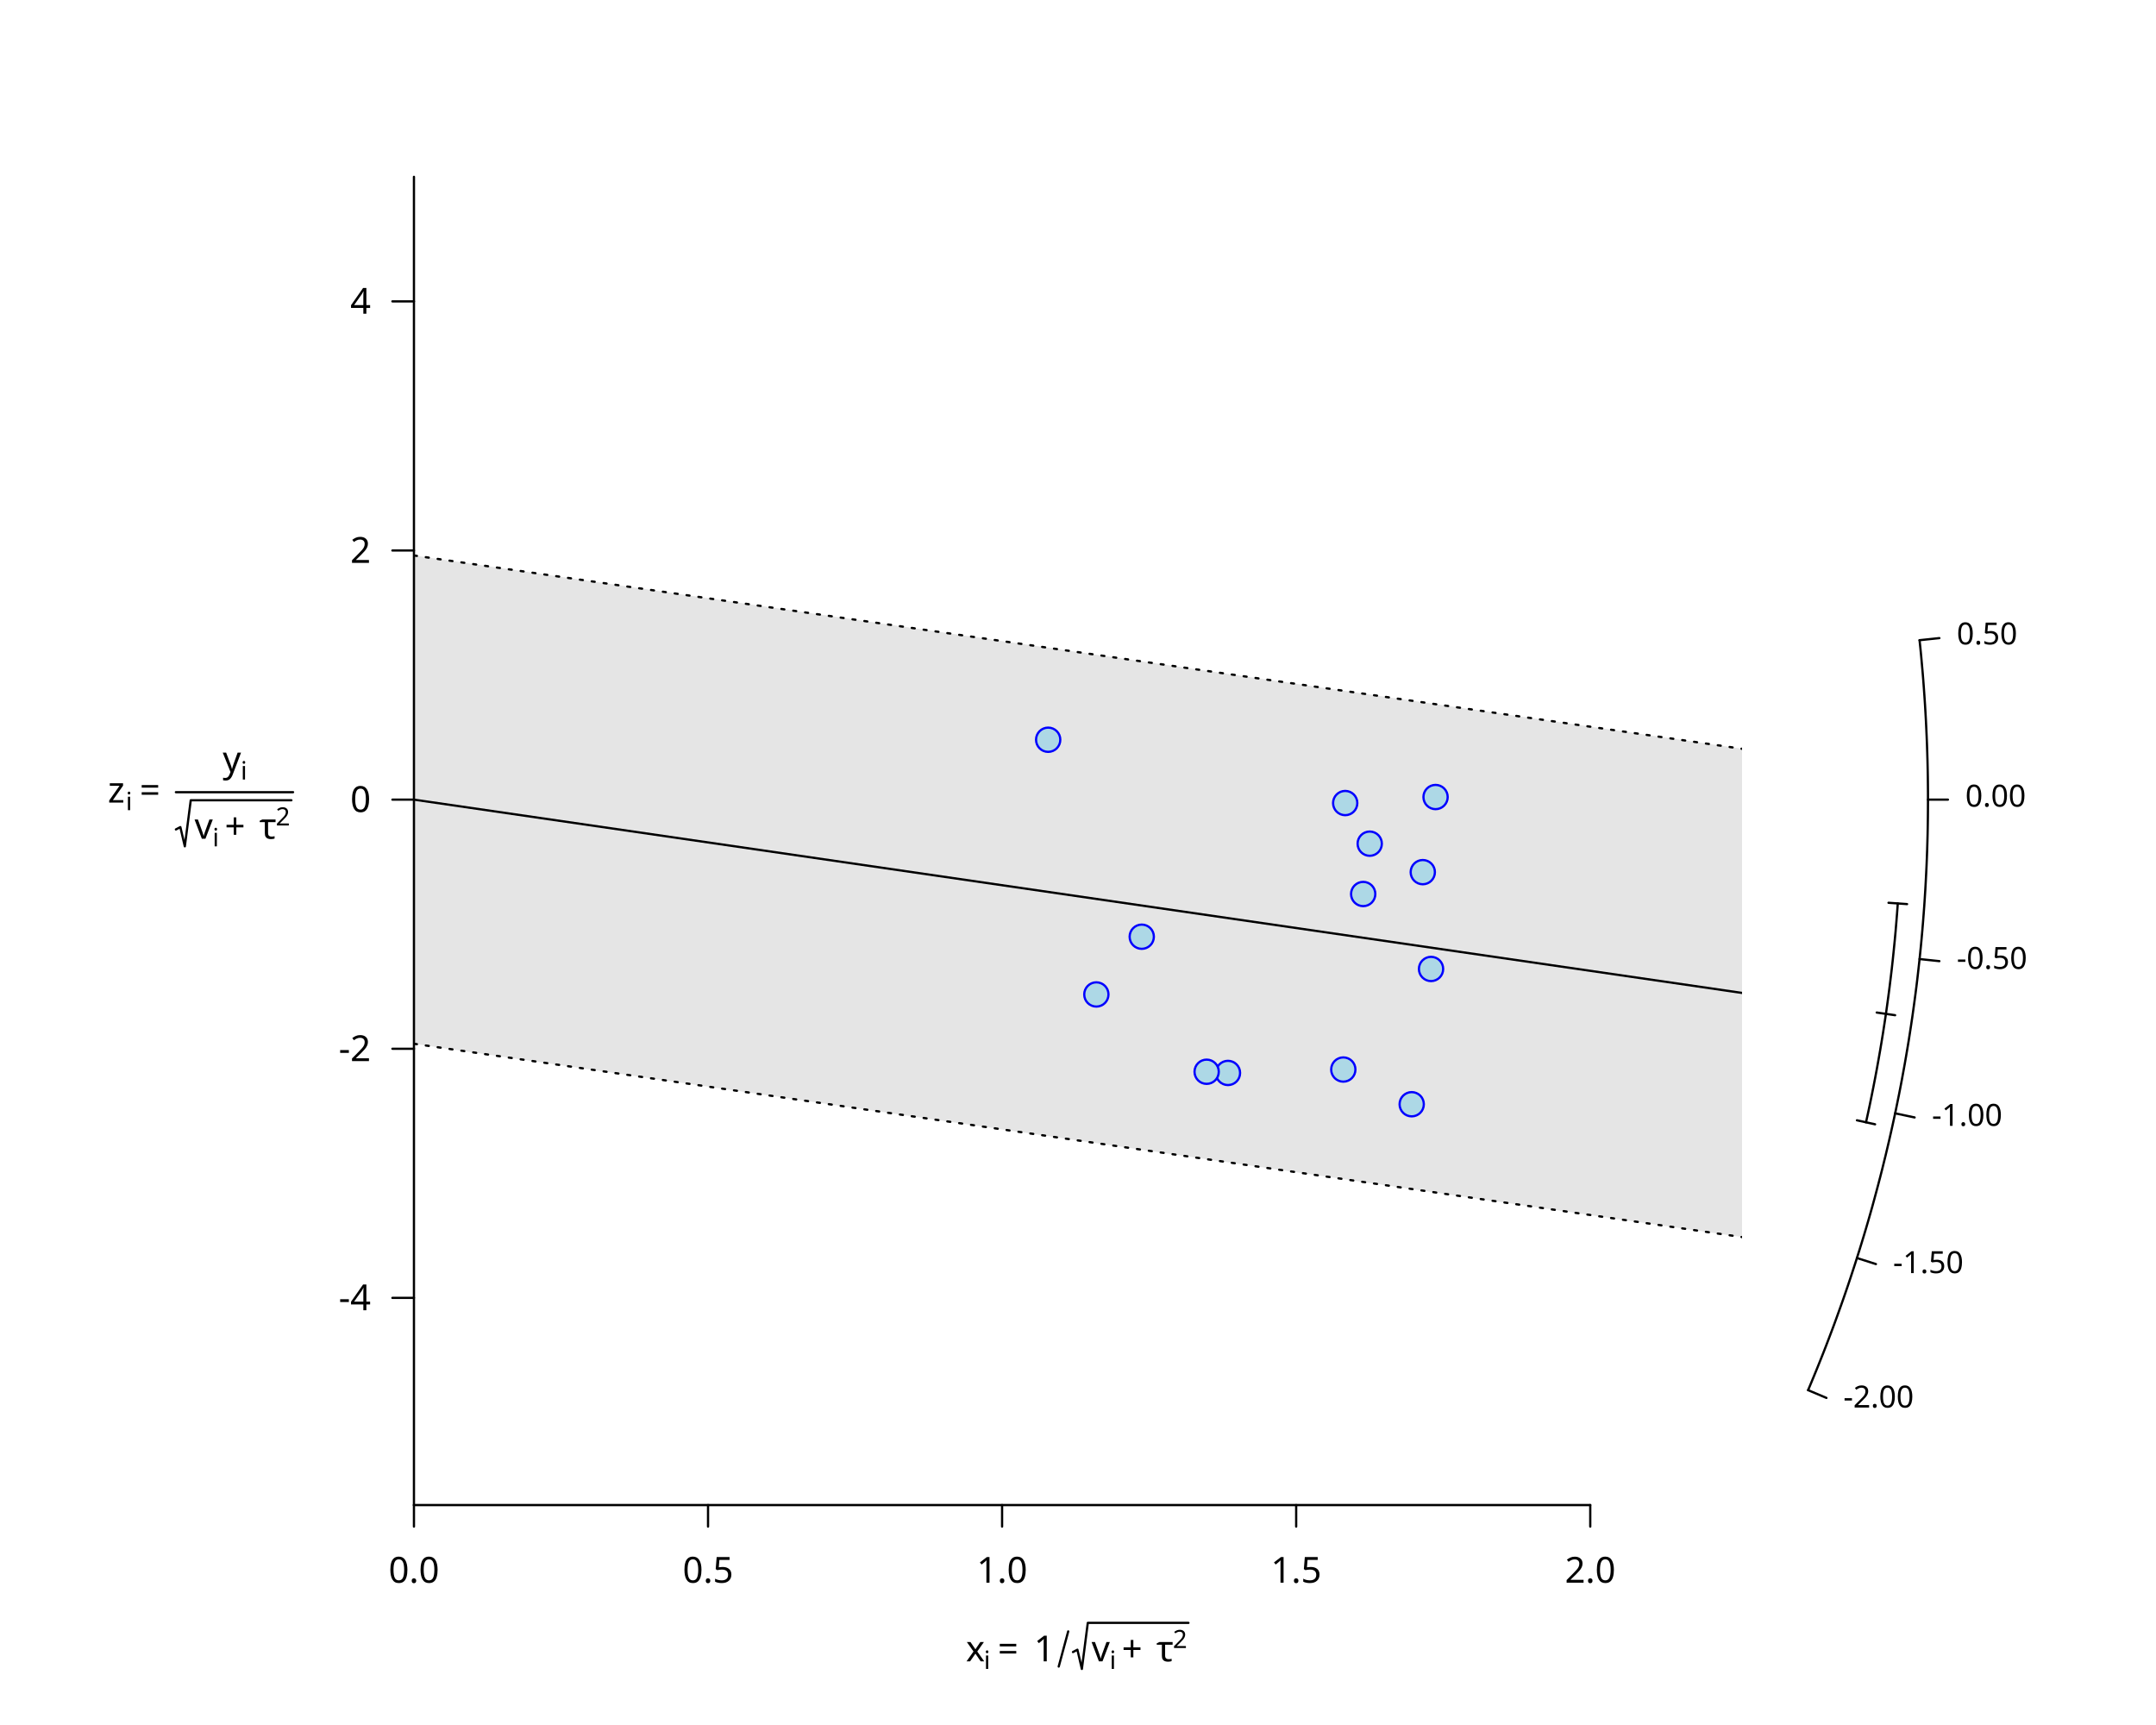
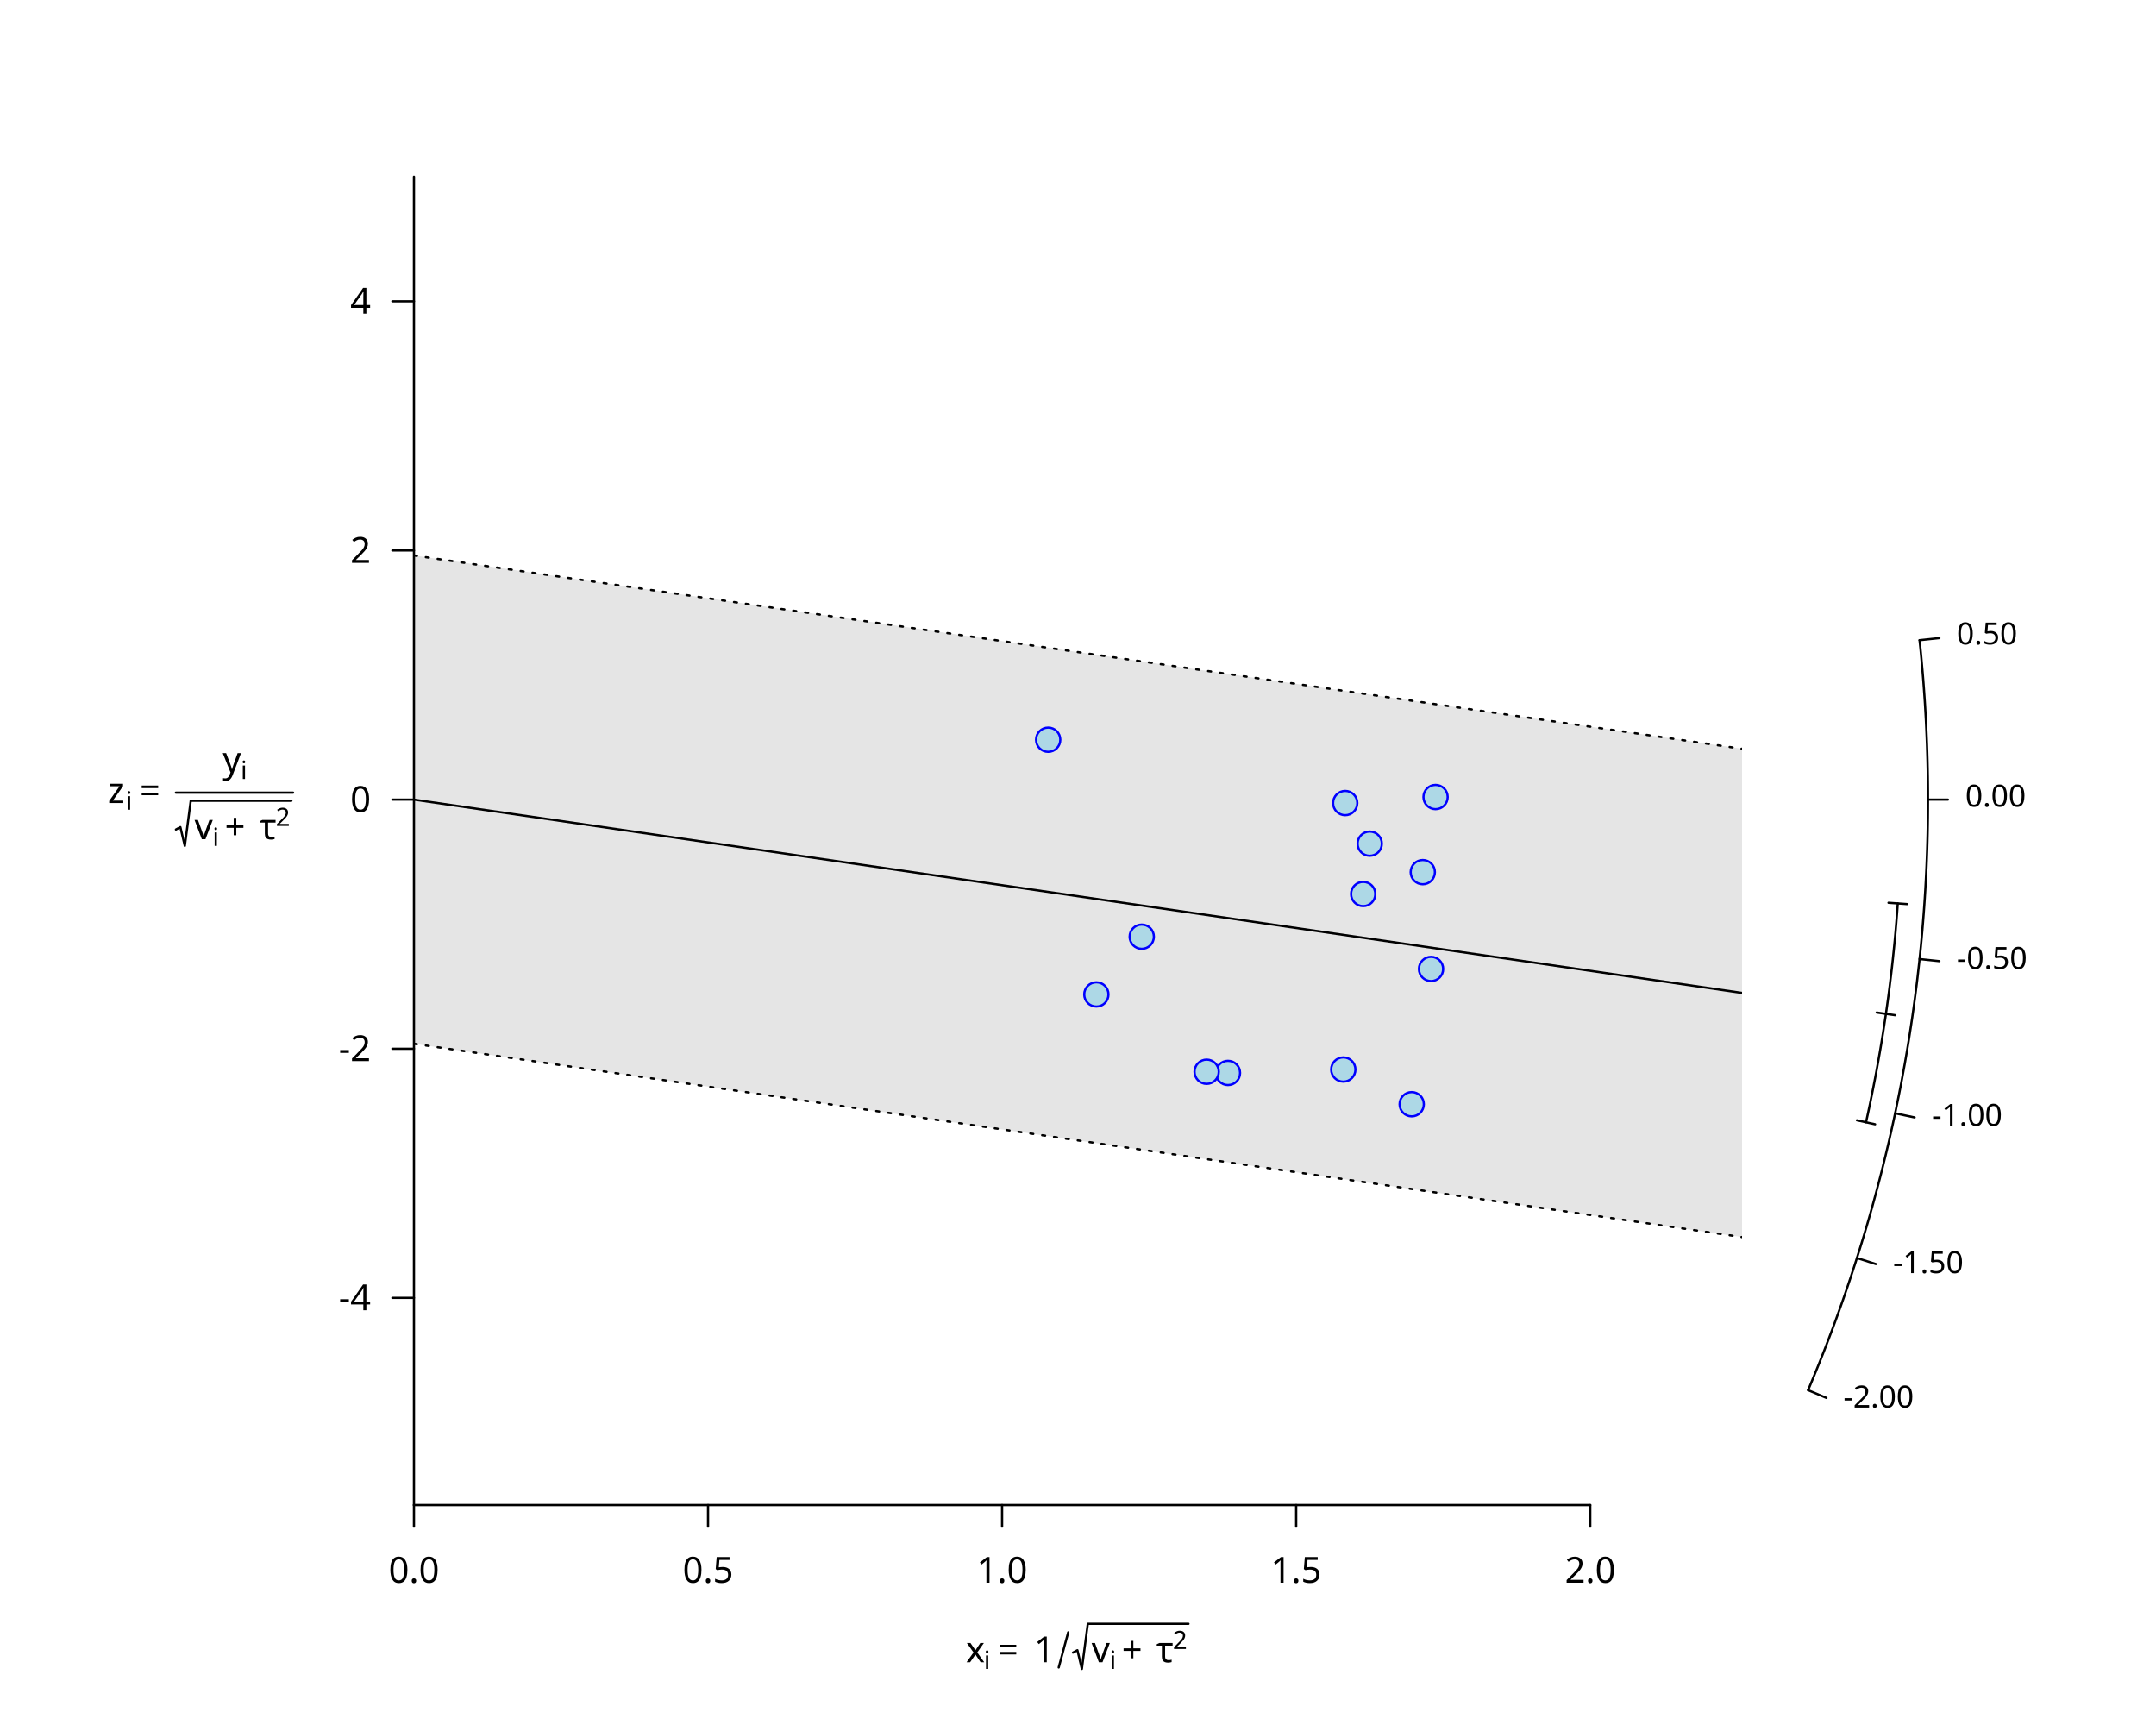
<svg xmlns="http://www.w3.org/2000/svg" class="svglite" data-engine-version="2.0" width="720.00pt" height="576.00pt" viewBox="0 0 720.00 576.00">
  <defs>
    <style type="text/css">
    .svglite line, .svglite polyline, .svglite polygon, .svglite path, .svglite rect, .svglite circle {
      fill: none;
      stroke: #000000;
      stroke-linecap: round;
      stroke-linejoin: round;
      stroke-miterlimit: 10.00;
    }
  </style>
  </defs>
  <rect width="100%" height="100%" style="stroke: none; fill: #FFFFFF;" />
  <defs>
    <clipPath id="cpMC4wMHw3MjAuMDB8MC4wMHw1NzYuMDA=">
      <rect x="0.00" y="0.00" width="720.00" height="576.00" />
    </clipPath>
  </defs>
  <g clip-path="url(#cpMC4wMHw3MjAuMDB8MC4wMHw1NzYuMDA=)">
-     <text x="322.56" y="554.74" style="font-size: 12.00px; font-family: sans;" textLength="6.00px" lengthAdjust="spacingAndGlyphs">x</text>
+     <text x="322.56" y="555.06" style="font-size: 12.00px; font-family: sans;" textLength="6.00px" lengthAdjust="spacingAndGlyphs">x</text>
    <text x="328.56" y="557.28" style="font-size: 8.40px; font-family: sans;" textLength="1.86px" lengthAdjust="spacingAndGlyphs">i</text>
-     <text x="333.21" y="554.74" style="font-size: 12.00px; font-family: sans;" textLength="9.32px" lengthAdjust="spacingAndGlyphs">=</text>
-     <text x="345.30" y="554.74" style="font-size: 12.00px; font-family: sans;" textLength="6.67px" lengthAdjust="spacingAndGlyphs">1</text>
-     <polyline points="353.56,556.48 356.73,544.75 " style="stroke-width: 0.75;" />
-     <polyline points="358.32,551.64 359.80,550.86 361.29,557.28 363.27,541.90 396.89,541.90 " style="stroke-width: 0.75;" />
-     <text x="364.54" y="554.74" style="font-size: 12.00px; font-family: sans;" textLength="6.00px" lengthAdjust="spacingAndGlyphs">v</text>
+     <text x="333.21" y="555.06" style="font-size: 12.00px; font-family: sans;" textLength="9.32px" lengthAdjust="spacingAndGlyphs">=</text>
+     <text x="345.30" y="555.06" style="font-size: 12.00px; font-family: sans;" textLength="6.67px" lengthAdjust="spacingAndGlyphs">1</text>
+     <polyline points="353.56,556.79 356.73,545.07 " style="stroke-width: 0.75;" />
+     <polyline points="358.32,551.83 359.80,551.02 361.29,557.28 363.27,542.22 396.89,542.22 " style="stroke-width: 0.75;" />
+     <text x="364.54" y="555.06" style="font-size: 12.00px; font-family: sans;" textLength="6.00px" lengthAdjust="spacingAndGlyphs">v</text>
    <text x="370.55" y="557.28" style="font-size: 8.40px; font-family: sans;" textLength="1.86px" lengthAdjust="spacingAndGlyphs">i</text>
-     <text x="374.63" y="554.74" style="font-size: 12.00px; font-family: sans;" textLength="9.32px" lengthAdjust="spacingAndGlyphs">+</text>
-     <text x="386.17" y="554.74" style="font-size: 12.00px; font-family: sans;" textLength="5.49px" lengthAdjust="spacingAndGlyphs">τ</text>
-     <text x="391.66" y="550.30" style="font-size: 8.40px; font-family: sans;" textLength="4.67px" lengthAdjust="spacingAndGlyphs">2</text>
+     <text x="374.63" y="555.06" style="font-size: 12.00px; font-family: sans;" textLength="9.32px" lengthAdjust="spacingAndGlyphs">+</text>
+     <text x="386.17" y="555.06" style="font-size: 12.00px; font-family: sans;" textLength="5.49px" lengthAdjust="spacingAndGlyphs">τ</text>
+     <text x="391.66" y="550.62" style="font-size: 8.40px; font-family: sans;" textLength="4.67px" lengthAdjust="spacingAndGlyphs">2</text>
  </g>
  <defs>
    <clipPath id="cpMTM4LjI0fDU4MS43Nnw1OS4wNHw1MDIuNTY=">
      <rect x="138.24" y="59.04" width="443.52" height="443.52" />
    </clipPath>
  </defs>
  <g clip-path="url(#cpMTM4LjI0fDU4MS43Nnw1OS4wNHw1MDIuNTY=)">
    <polygon points="138.24,185.48 581.76,250.03 581.76,413.08 138.24,348.53 " style="stroke-width: 0.75; stroke: none; fill: #E5E5E5;" />
    <line x1="138.24" y1="267.01" x2="581.76" y2="331.55" style="stroke-width: 0.75;" />
    <line x1="138.24" y1="185.48" x2="581.76" y2="250.03" style="stroke-width: 0.75; stroke-dasharray: 1.00,3.00;" />
    <line x1="138.24" y1="348.53" x2="581.76" y2="413.08" style="stroke-width: 0.75; stroke-dasharray: 1.00,3.00;" />
  </g>
  <g clip-path="url(#cpMC4wMHw3MjAuMDB8MC4wMHw1NzYuMDA=)">
    <line x1="138.24" y1="502.56" x2="531.07" y2="502.56" style="stroke-width: 0.75;" />
    <line x1="138.24" y1="502.56" x2="138.24" y2="509.76" style="stroke-width: 0.75;" />
    <line x1="236.45" y1="502.56" x2="236.45" y2="509.76" style="stroke-width: 0.75;" />
    <line x1="334.65" y1="502.56" x2="334.65" y2="509.76" style="stroke-width: 0.75;" />
    <line x1="432.86" y1="502.56" x2="432.86" y2="509.76" style="stroke-width: 0.75;" />
    <line x1="531.07" y1="502.56" x2="531.07" y2="509.76" style="stroke-width: 0.75;" />
    <text x="138.24" y="528.48" text-anchor="middle" style="font-size: 12.00px; font-family: sans;" textLength="16.68px" lengthAdjust="spacingAndGlyphs">0.0</text>
    <text x="236.45" y="528.48" text-anchor="middle" style="font-size: 12.00px; font-family: sans;" textLength="16.68px" lengthAdjust="spacingAndGlyphs">0.5</text>
    <text x="334.65" y="528.48" text-anchor="middle" style="font-size: 12.00px; font-family: sans;" textLength="16.68px" lengthAdjust="spacingAndGlyphs">1.0</text>
    <text x="432.86" y="528.48" text-anchor="middle" style="font-size: 12.00px; font-family: sans;" textLength="16.68px" lengthAdjust="spacingAndGlyphs">1.5</text>
    <text x="531.07" y="528.48" text-anchor="middle" style="font-size: 12.00px; font-family: sans;" textLength="16.68px" lengthAdjust="spacingAndGlyphs">2.0</text>
    <line x1="138.24" y1="502.56" x2="138.24" y2="59.04" style="stroke-width: 0.75;" />
    <line x1="138.24" y1="433.38" x2="131.04" y2="433.38" style="stroke-width: 0.75;" />
    <line x1="138.24" y1="350.19" x2="131.04" y2="350.19" style="stroke-width: 0.75;" />
    <line x1="138.24" y1="267.01" x2="131.04" y2="267.01" style="stroke-width: 0.75;" />
    <line x1="138.24" y1="183.82" x2="131.04" y2="183.82" style="stroke-width: 0.75;" />
    <line x1="138.24" y1="100.63" x2="131.04" y2="100.63" style="stroke-width: 0.75;" />
    <text x="123.84" y="437.51" text-anchor="end" style="font-size: 12.00px; font-family: sans;" textLength="10.67px" lengthAdjust="spacingAndGlyphs">-4</text>
    <text x="123.84" y="354.32" text-anchor="end" style="font-size: 12.00px; font-family: sans;" textLength="10.67px" lengthAdjust="spacingAndGlyphs">-2</text>
    <text x="123.84" y="271.13" text-anchor="end" style="font-size: 12.00px; font-family: sans;" textLength="6.67px" lengthAdjust="spacingAndGlyphs">0</text>
    <text x="123.84" y="187.95" text-anchor="end" style="font-size: 12.00px; font-family: sans;" textLength="6.67px" lengthAdjust="spacingAndGlyphs">2</text>
    <text x="123.84" y="104.76" text-anchor="end" style="font-size: 12.00px; font-family: sans;" textLength="6.67px" lengthAdjust="spacingAndGlyphs">4</text>
-     <text x="36.00" y="267.99" style="font-size: 12.00px; font-family: sans;" textLength="6.00px" lengthAdjust="spacingAndGlyphs">z</text>
-     <text x="42.00" y="270.53" style="font-size: 8.40px; font-family: sans;" textLength="1.86px" lengthAdjust="spacingAndGlyphs">i</text>
-     <text x="46.65" y="267.99" style="font-size: 12.00px; font-family: sans;" textLength="9.32px" lengthAdjust="spacingAndGlyphs">=</text>
-     <text x="74.37" y="257.75" style="font-size: 12.00px; font-family: sans;" textLength="6.00px" lengthAdjust="spacingAndGlyphs">y</text>
-     <text x="80.37" y="260.29" style="font-size: 8.40px; font-family: sans;" textLength="1.86px" lengthAdjust="spacingAndGlyphs">i</text>
-     <polyline points="58.74,276.96 60.23,276.18 61.72,282.60 63.70,267.22 97.31,267.22 " style="stroke-width: 0.75;" />
-     <text x="64.97" y="280.07" style="font-size: 12.00px; font-family: sans;" textLength="6.00px" lengthAdjust="spacingAndGlyphs">v</text>
-     <text x="70.97" y="282.60" style="font-size: 8.40px; font-family: sans;" textLength="1.86px" lengthAdjust="spacingAndGlyphs">i</text>
-     <text x="75.06" y="280.07" style="font-size: 12.00px; font-family: sans;" textLength="9.32px" lengthAdjust="spacingAndGlyphs">+</text>
-     <text x="86.60" y="280.07" style="font-size: 12.00px; font-family: sans;" textLength="5.49px" lengthAdjust="spacingAndGlyphs">τ</text>
-     <text x="92.08" y="275.63" style="font-size: 8.40px; font-family: sans;" textLength="4.67px" lengthAdjust="spacingAndGlyphs">2</text>
-     <polyline points="58.74,264.52 97.87,264.52 " style="stroke-width: 0.75;" />
+     <text x="36.00" y="268.15" style="font-size: 12.00px; font-family: sans;" textLength="6.00px" lengthAdjust="spacingAndGlyphs">z</text>
+     <text x="42.00" y="270.37" style="font-size: 8.40px; font-family: sans;" textLength="1.86px" lengthAdjust="spacingAndGlyphs">i</text>
+     <text x="46.65" y="268.15" style="font-size: 12.00px; font-family: sans;" textLength="9.32px" lengthAdjust="spacingAndGlyphs">=</text>
+     <text x="74.37" y="257.91" style="font-size: 12.00px; font-family: sans;" textLength="6.00px" lengthAdjust="spacingAndGlyphs">y</text>
+     <text x="80.37" y="260.13" style="font-size: 8.40px; font-family: sans;" textLength="1.86px" lengthAdjust="spacingAndGlyphs">i</text>
+     <polyline points="58.74,276.99 60.23,276.18 61.72,282.45 63.70,267.38 97.31,267.38 " style="stroke-width: 0.75;" />
+     <text x="64.97" y="280.23" style="font-size: 12.00px; font-family: sans;" textLength="6.00px" lengthAdjust="spacingAndGlyphs">v</text>
+     <text x="70.97" y="282.45" style="font-size: 8.40px; font-family: sans;" textLength="1.86px" lengthAdjust="spacingAndGlyphs">i</text>
+     <text x="75.06" y="280.23" style="font-size: 12.00px; font-family: sans;" textLength="9.32px" lengthAdjust="spacingAndGlyphs">+</text>
+     <text x="86.60" y="280.23" style="font-size: 12.00px; font-family: sans;" textLength="5.49px" lengthAdjust="spacingAndGlyphs">τ</text>
+     <text x="92.08" y="275.79" style="font-size: 8.40px; font-family: sans;" textLength="4.67px" lengthAdjust="spacingAndGlyphs">2</text>
+     <polyline points="58.74,264.68 97.87,264.68 " style="stroke-width: 0.75;" />
    <polyline points="603.82,464.19 604.71,462.07 605.59,459.94 606.47,457.80 607.34,455.65 608.21,453.48 609.07,451.31 609.92,449.12 610.76,446.92 611.60,444.70 612.43,442.48 613.25,440.24 614.06,437.99 614.87,435.74 615.67,433.47 616.46,431.18 617.24,428.89 618.01,426.59 618.77,424.27 619.53,421.94 620.27,419.61 621.01,417.26 621.74,414.90 622.46,412.53 623.17,410.15 623.87,407.76 624.56,405.36 625.24,402.95 625.90,400.53 626.56,398.09 627.21,395.65 627.85,393.20 628.48,390.74 629.09,388.27 629.70,385.80 630.29,383.31 630.88,380.81 631.45,378.31 632.01,375.79 632.56,373.27 633.10,370.74 633.62,368.20 634.14,365.65 634.64,363.10 635.13,360.54 635.60,357.97 636.07,355.39 636.52,352.80 636.96,350.21 637.39,347.62 637.80,345.01 638.20,342.40 638.59,339.78 638.96,337.16 639.32,334.53 639.67,331.90 640.01,329.26 640.33,326.61 640.63,323.96 640.93,321.31 641.21,318.65 641.48,315.98 641.73,313.32 641.97,310.64 642.19,307.97 642.40,305.29 642.60,302.61 642.78,299.92 642.95,297.23 643.10,294.54 643.24,291.85 643.37,289.16 643.48,286.46 643.58,283.76 643.66,281.06 643.73,278.36 643.78,275.66 643.82,272.95 643.84,270.25 643.85,267.55 643.85,264.84 643.83,262.14 643.80,259.44 643.75,256.73 643.69,254.03 643.61,251.33 643.52,248.63 643.41,245.93 643.29,243.24 643.16,240.54 643.01,237.85 642.85,235.16 642.67,232.48 642.48,229.79 642.28,227.11 642.06,224.44 641.82,221.76 641.58,219.09 641.32,216.43 641.04,213.77 " style="stroke-width: 0.75;" />
    <line x1="603.82" y1="464.19" x2="609.94" y2="466.78" style="stroke-width: 0.75;" />
    <line x1="620.13" y1="420.07" x2="626.47" y2="422.09" style="stroke-width: 0.75;" />
    <line x1="632.88" y1="371.75" x2="639.39" y2="373.13" style="stroke-width: 0.75;" />
    <line x1="641.04" y1="320.24" x2="647.66" y2="320.94" style="stroke-width: 0.75;" />
    <line x1="643.85" y1="267.01" x2="650.51" y2="267.01" style="stroke-width: 0.75;" />
    <line x1="641.04" y1="213.77" x2="647.66" y2="213.07" style="stroke-width: 0.75;" />
    <text x="615.59" y="469.99" style="font-size: 10.20px; font-family: sans;" textLength="23.25px" lengthAdjust="spacingAndGlyphs">-2.00</text>
    <text x="632.18" y="425.10" style="font-size: 10.20px; font-family: sans;" textLength="23.25px" lengthAdjust="spacingAndGlyphs">-1.50</text>
    <text x="645.16" y="375.93" style="font-size: 10.20px; font-family: sans;" textLength="23.25px" lengthAdjust="spacingAndGlyphs">-1.00</text>
    <text x="653.46" y="323.52" style="font-size: 10.20px; font-family: sans;" textLength="23.25px" lengthAdjust="spacingAndGlyphs">-0.50</text>
    <text x="656.32" y="269.34" style="font-size: 10.20px; font-family: sans;" textLength="19.85px" lengthAdjust="spacingAndGlyphs">0.00</text>
    <text x="653.46" y="215.17" style="font-size: 10.20px; font-family: sans;" textLength="19.85px" lengthAdjust="spacingAndGlyphs">0.50</text>
    <polyline points="623.16,374.75 623.80,371.81 624.43,368.86 625.04,365.90 625.63,362.93 626.21,359.95 626.77,356.96 627.31,353.96 627.84,350.95 628.35,347.92 628.84,344.89 629.31,341.85 629.77,338.81 630.20,335.75 630.62,332.68 631.02,329.61 631.40,326.53 631.77,323.44 632.11,320.35 632.43,317.25 632.74,314.15 633.03,311.03 633.29,307.92 633.54,304.80 633.77,301.67 " style="stroke-width: 0.75;" />
    <line x1="620.13" y1="374.08" x2="626.19" y2="375.42" style="stroke-width: 0.75;" />
    <line x1="626.73" y1="338.10" x2="632.88" y2="338.99" style="stroke-width: 0.75;" />
    <line x1="630.67" y1="301.45" x2="636.87" y2="301.89" style="stroke-width: 0.75;" />
  </g>
  <g clip-path="url(#cpMTM4LjI0fDU4MS43Nnw1OS4wNHw1MDIuNTY=)">
    <circle cx="381.29" cy="312.78" r="4.05" style="stroke-width: 0.75; stroke: #0000FF; fill: #ADD8E6;" />
    <circle cx="410.08" cy="358.27" r="4.05" style="stroke-width: 0.75; stroke: #0000FF; fill: #ADD8E6;" />
    <circle cx="366.13" cy="332.06" r="4.05" style="stroke-width: 0.75; stroke: #0000FF; fill: #ADD8E6;" />
    <circle cx="471.44" cy="368.72" r="4.05" style="stroke-width: 0.75; stroke: #0000FF; fill: #ADD8E6;" />
    <circle cx="457.42" cy="281.71" r="4.05" style="stroke-width: 0.75; stroke: #0000FF; fill: #ADD8E6;" />
    <circle cx="477.90" cy="323.55" r="4.05" style="stroke-width: 0.75; stroke: #0000FF; fill: #ADD8E6;" />
    <circle cx="402.96" cy="357.87" r="4.05" style="stroke-width: 0.75; stroke: #0000FF; fill: #ADD8E6;" />
    <circle cx="479.41" cy="266.14" r="4.05" style="stroke-width: 0.75; stroke: #0000FF; fill: #ADD8E6;" />
    <circle cx="455.24" cy="298.52" r="4.05" style="stroke-width: 0.75; stroke: #0000FF; fill: #ADD8E6;" />
    <circle cx="448.60" cy="357.13" r="4.05" style="stroke-width: 0.75; stroke: #0000FF; fill: #ADD8E6;" />
    <circle cx="475.14" cy="291.22" r="4.05" style="stroke-width: 0.75; stroke: #0000FF; fill: #ADD8E6;" />
    <circle cx="350.04" cy="247.01" r="4.05" style="stroke-width: 0.75; stroke: #0000FF; fill: #ADD8E6;" />
    <circle cx="449.23" cy="268.15" r="4.05" style="stroke-width: 0.75; stroke: #0000FF; fill: #ADD8E6;" />
  </g>
</svg>
